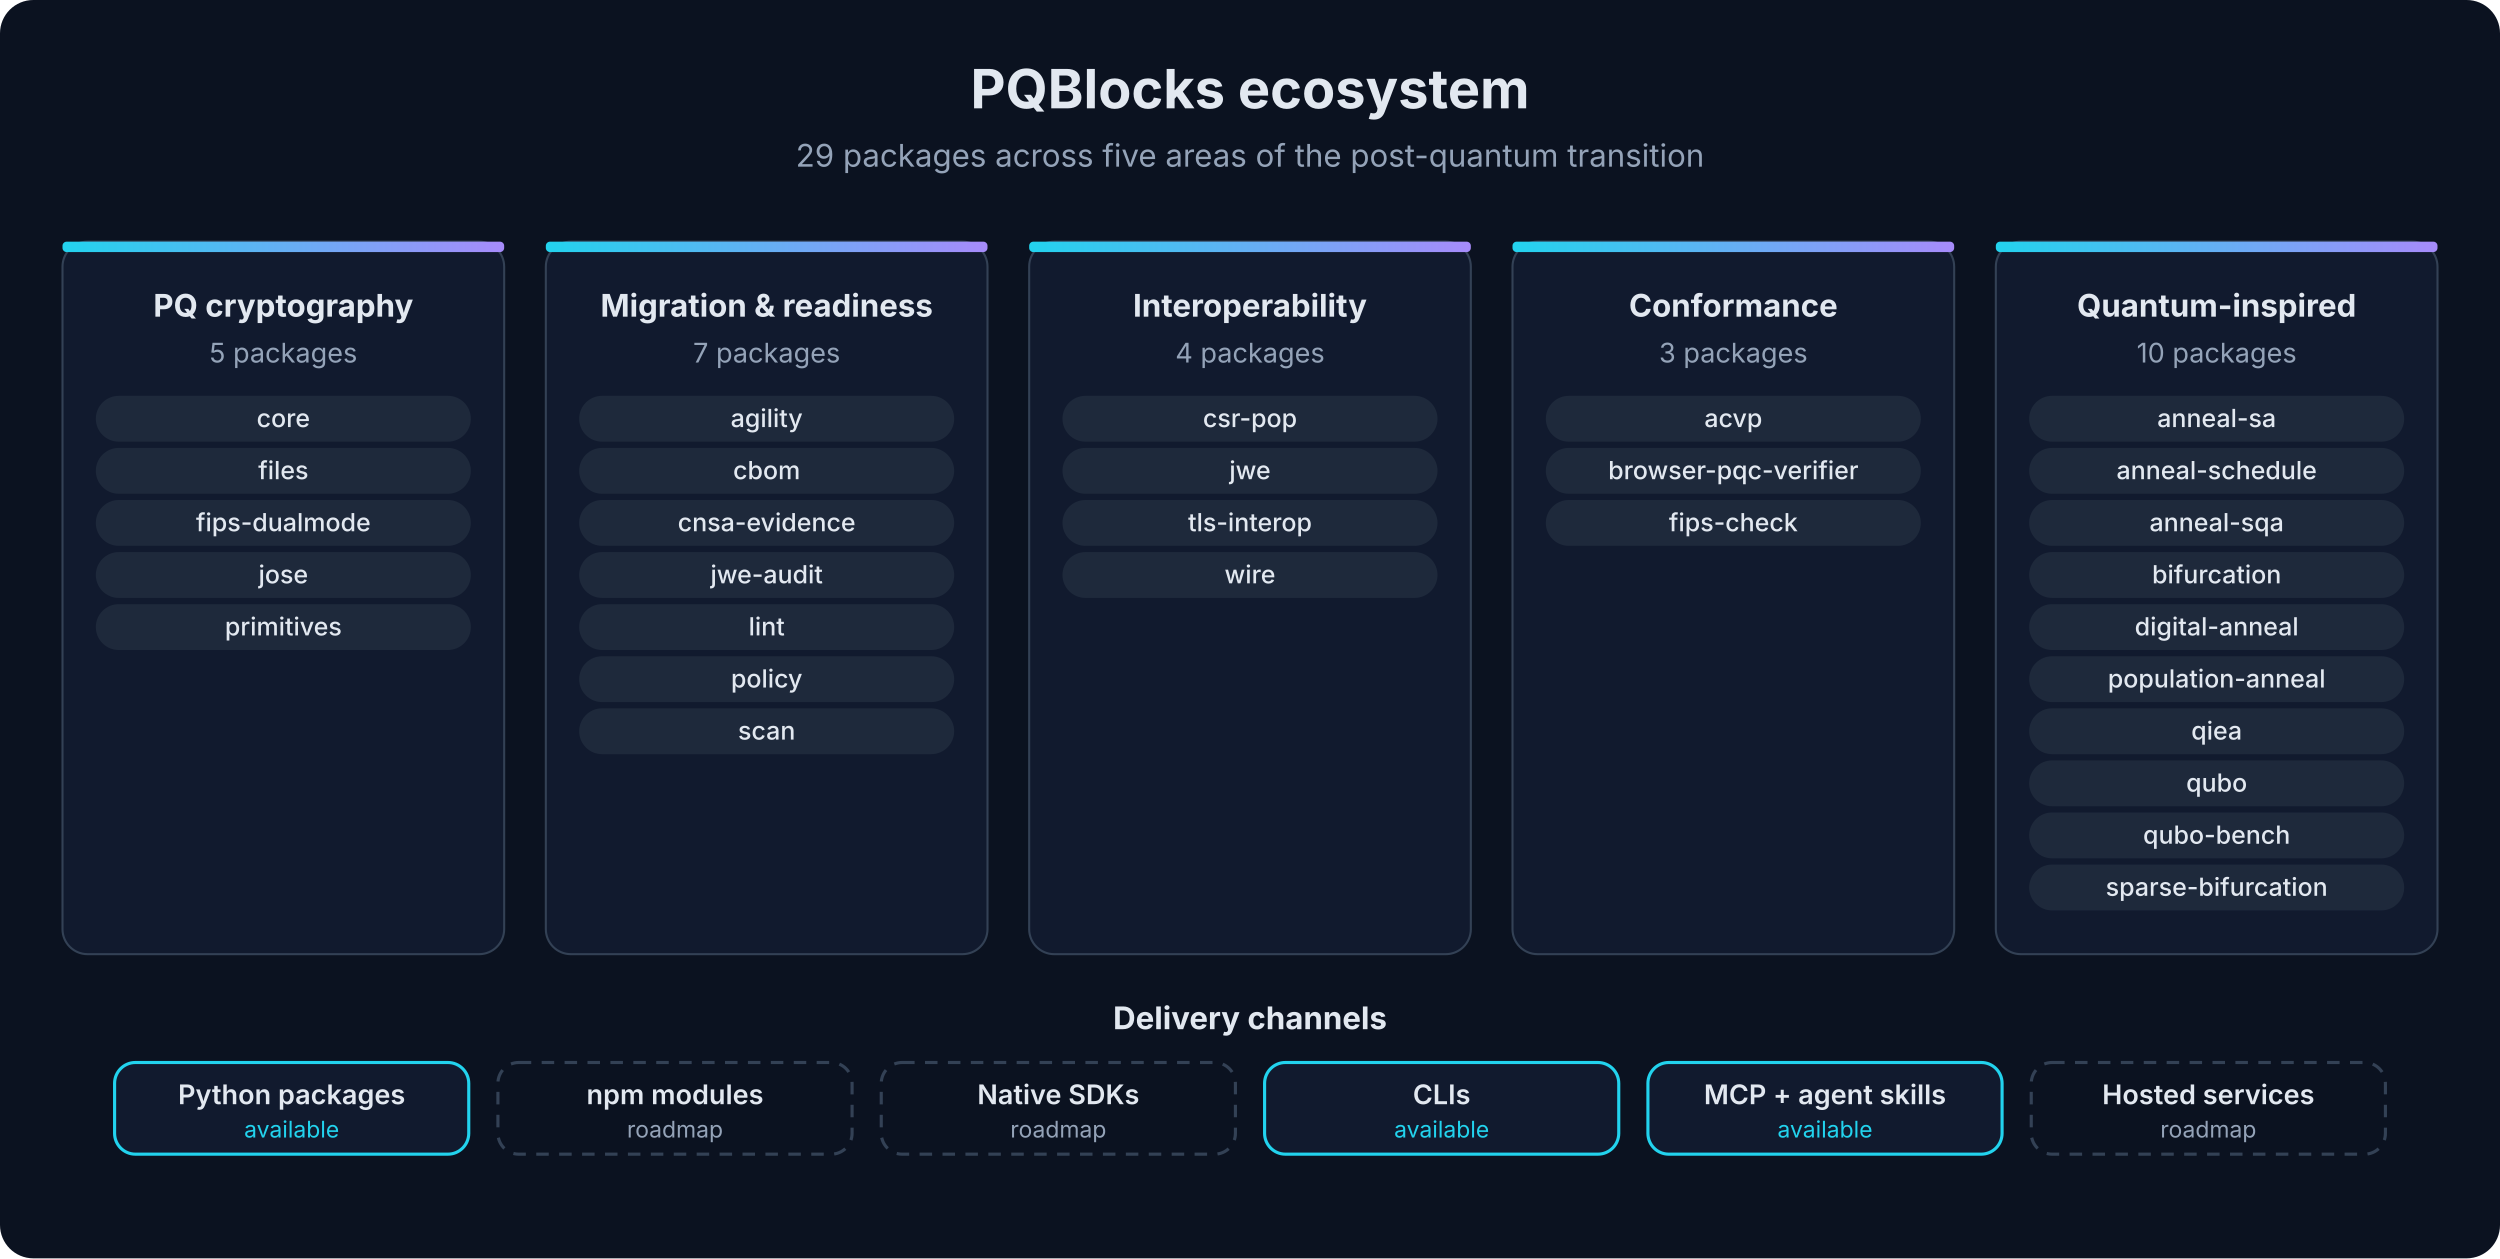
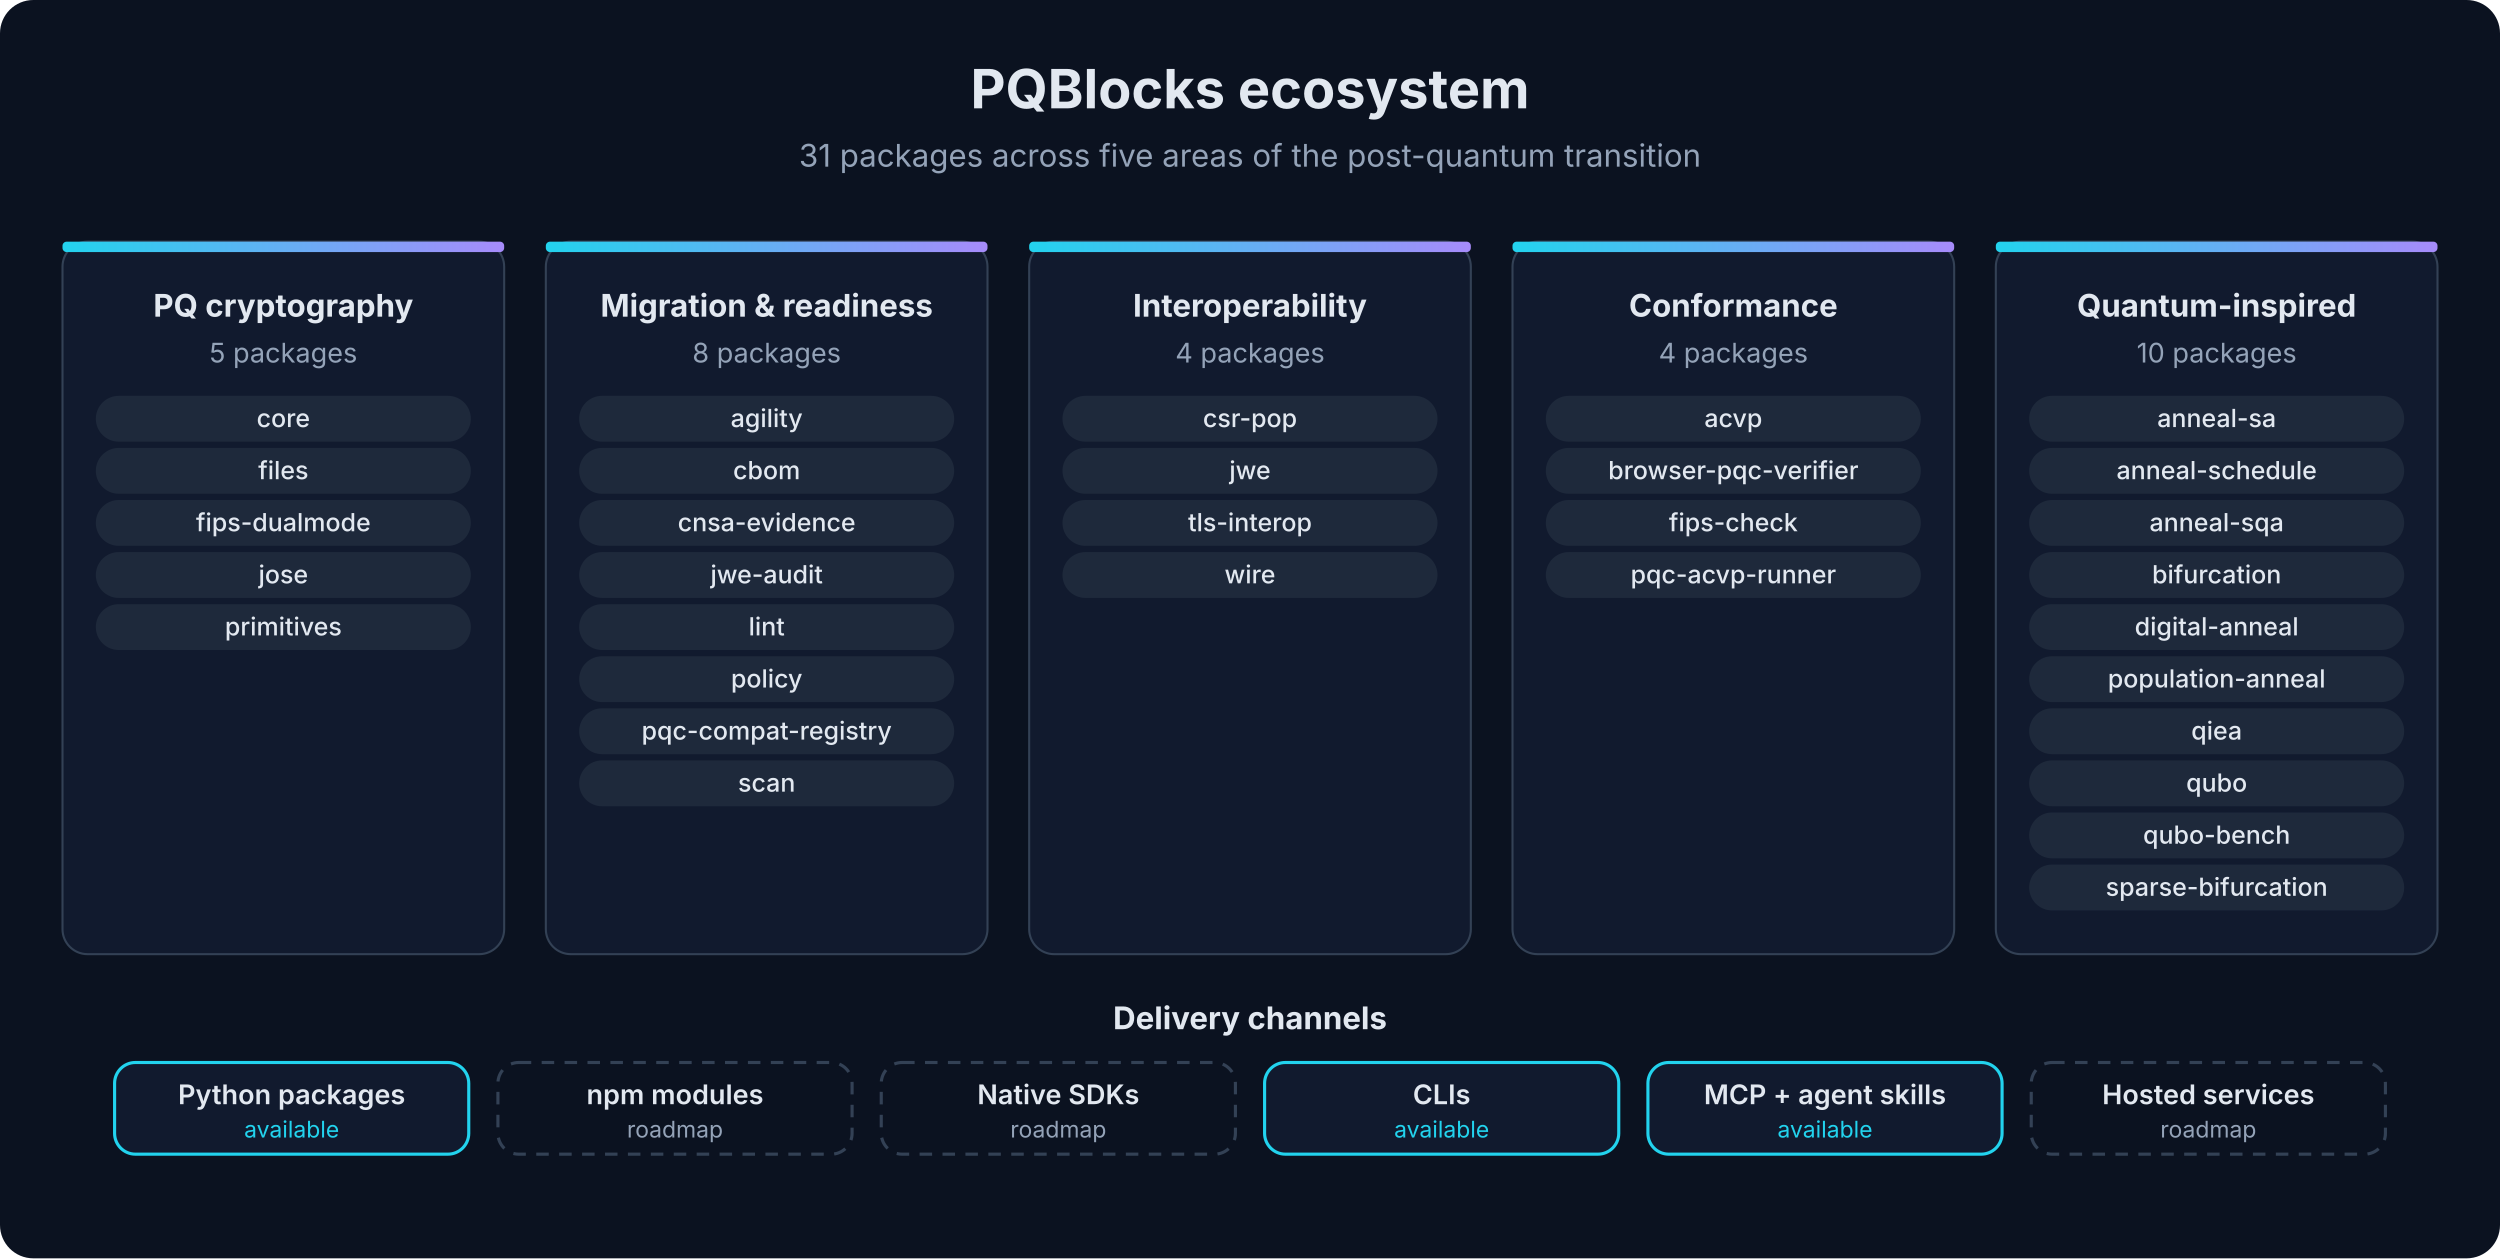
<svg xmlns="http://www.w3.org/2000/svg" viewBox="0 0 1200 604" width="1200" height="604" role="img" aria-label="PQBlocks ecosystem: five areas and delivery channels" font-family="Inter, 'Segoe UI', system-ui, sans-serif">
  <defs>
    <linearGradient id="acc" x1="0" y1="0" x2="1" y2="0">
      <stop offset="0" stop-color="#22d3ee" />
      <stop offset="1" stop-color="#a78bfa" />
    </linearGradient>
  </defs>
  <rect width="1200" height="604" rx="16" fill="#0b1220" />
  <text x="600" y="52" font-size="26" font-weight="700" fill="#e2e8f0" text-anchor="middle">PQBlocks ecosystem</text>
-   <text x="600" y="80" font-size="15" font-weight="400" fill="#94a3b8" text-anchor="middle">29 packages across five areas of the post-quantum transition</text>
+   <text x="600" y="80" font-size="15" font-weight="400" fill="#94a3b8" text-anchor="middle">31 packages across five areas of the post-quantum transition</text>
  <rect x="30" y="116" width="212" height="342" rx="12" fill="#111a2e" stroke="#334155" />
  <rect x="30" y="116" width="212" height="5" rx="2" fill="url(#acc)" />
  <text x="136" y="152" font-size="15" font-weight="700" fill="#e2e8f0" text-anchor="middle">PQ cryptography</text>
  <text x="136" y="174" font-size="13" font-weight="400" fill="#94a3b8" text-anchor="middle">5 packages</text>
  <rect x="46" y="190" width="180" height="22" rx="11" fill="#1e293b" />
  <text x="136" y="205" font-size="12" font-weight="500" fill="#e2e8f0" text-anchor="middle">core</text>
  <rect x="46" y="215" width="180" height="22" rx="11" fill="#1e293b" />
  <text x="136" y="230" font-size="12" font-weight="500" fill="#e2e8f0" text-anchor="middle">files</text>
  <rect x="46" y="240" width="180" height="22" rx="11" fill="#1e293b" />
  <text x="136" y="255" font-size="12" font-weight="500" fill="#e2e8f0" text-anchor="middle">fips-dualmode</text>
  <rect x="46" y="265" width="180" height="22" rx="11" fill="#1e293b" />
  <text x="136" y="280" font-size="12" font-weight="500" fill="#e2e8f0" text-anchor="middle">jose</text>
  <rect x="46" y="290" width="180" height="22" rx="11" fill="#1e293b" />
  <text x="136" y="305" font-size="12" font-weight="500" fill="#e2e8f0" text-anchor="middle">primitives</text>
  <rect x="262" y="116" width="212" height="342" rx="12" fill="#111a2e" stroke="#334155" />
  <rect x="262" y="116" width="212" height="5" rx="2" fill="url(#acc)" />
  <text x="368" y="152" font-size="15" font-weight="700" fill="#e2e8f0" text-anchor="middle">Migration &amp; readiness</text>
-   <text x="368" y="174" font-size="13" font-weight="400" fill="#94a3b8" text-anchor="middle">7 packages</text>
+   <text x="368" y="174" font-size="13" font-weight="400" fill="#94a3b8" text-anchor="middle">8 packages</text>
  <rect x="278" y="190" width="180" height="22" rx="11" fill="#1e293b" />
  <text x="368" y="205" font-size="12" font-weight="500" fill="#e2e8f0" text-anchor="middle">agility</text>
  <rect x="278" y="215" width="180" height="22" rx="11" fill="#1e293b" />
  <text x="368" y="230" font-size="12" font-weight="500" fill="#e2e8f0" text-anchor="middle">cbom</text>
  <rect x="278" y="240" width="180" height="22" rx="11" fill="#1e293b" />
  <text x="368" y="255" font-size="12" font-weight="500" fill="#e2e8f0" text-anchor="middle">cnsa-evidence</text>
  <rect x="278" y="265" width="180" height="22" rx="11" fill="#1e293b" />
  <text x="368" y="280" font-size="12" font-weight="500" fill="#e2e8f0" text-anchor="middle">jwe-audit</text>
  <rect x="278" y="290" width="180" height="22" rx="11" fill="#1e293b" />
  <text x="368" y="305" font-size="12" font-weight="500" fill="#e2e8f0" text-anchor="middle">lint</text>
  <rect x="278" y="315" width="180" height="22" rx="11" fill="#1e293b" />
  <text x="368" y="330" font-size="12" font-weight="500" fill="#e2e8f0" text-anchor="middle">policy</text>
  <rect x="278" y="340" width="180" height="22" rx="11" fill="#1e293b" />
-   <text x="368" y="355" font-size="12" font-weight="500" fill="#e2e8f0" text-anchor="middle">scan</text>
+   <text x="368" y="355" font-size="12" font-weight="500" fill="#e2e8f0" text-anchor="middle">pqc-compat-registry</text>
+   <rect x="278" y="365" width="180" height="22" rx="11" fill="#1e293b" />
+   <text x="368" y="380" font-size="12" font-weight="500" fill="#e2e8f0" text-anchor="middle">scan</text>
  <rect x="494" y="116" width="212" height="342" rx="12" fill="#111a2e" stroke="#334155" />
  <rect x="494" y="116" width="212" height="5" rx="2" fill="url(#acc)" />
  <text x="600" y="152" font-size="15" font-weight="700" fill="#e2e8f0" text-anchor="middle">Interoperability</text>
  <text x="600" y="174" font-size="13" font-weight="400" fill="#94a3b8" text-anchor="middle">4 packages</text>
  <rect x="510" y="190" width="180" height="22" rx="11" fill="#1e293b" />
  <text x="600" y="205" font-size="12" font-weight="500" fill="#e2e8f0" text-anchor="middle">csr-pop</text>
  <rect x="510" y="215" width="180" height="22" rx="11" fill="#1e293b" />
  <text x="600" y="230" font-size="12" font-weight="500" fill="#e2e8f0" text-anchor="middle">jwe</text>
  <rect x="510" y="240" width="180" height="22" rx="11" fill="#1e293b" />
  <text x="600" y="255" font-size="12" font-weight="500" fill="#e2e8f0" text-anchor="middle">tls-interop</text>
  <rect x="510" y="265" width="180" height="22" rx="11" fill="#1e293b" />
  <text x="600" y="280" font-size="12" font-weight="500" fill="#e2e8f0" text-anchor="middle">wire</text>
  <rect x="726" y="116" width="212" height="342" rx="12" fill="#111a2e" stroke="#334155" />
  <rect x="726" y="116" width="212" height="5" rx="2" fill="url(#acc)" />
  <text x="832" y="152" font-size="15" font-weight="700" fill="#e2e8f0" text-anchor="middle">Conformance</text>
-   <text x="832" y="174" font-size="13" font-weight="400" fill="#94a3b8" text-anchor="middle">3 packages</text>
+   <text x="832" y="174" font-size="13" font-weight="400" fill="#94a3b8" text-anchor="middle">4 packages</text>
  <rect x="742" y="190" width="180" height="22" rx="11" fill="#1e293b" />
  <text x="832" y="205" font-size="12" font-weight="500" fill="#e2e8f0" text-anchor="middle">acvp</text>
  <rect x="742" y="215" width="180" height="22" rx="11" fill="#1e293b" />
  <text x="832" y="230" font-size="12" font-weight="500" fill="#e2e8f0" text-anchor="middle">browser-pqc-verifier</text>
  <rect x="742" y="240" width="180" height="22" rx="11" fill="#1e293b" />
  <text x="832" y="255" font-size="12" font-weight="500" fill="#e2e8f0" text-anchor="middle">fips-check</text>
+   <rect x="742" y="265" width="180" height="22" rx="11" fill="#1e293b" />
+   <text x="832" y="280" font-size="12" font-weight="500" fill="#e2e8f0" text-anchor="middle">pqc-acvp-runner</text>
  <rect x="958" y="116" width="212" height="342" rx="12" fill="#111a2e" stroke="#334155" />
  <rect x="958" y="116" width="212" height="5" rx="2" fill="url(#acc)" />
  <text x="1064" y="152" font-size="15" font-weight="700" fill="#e2e8f0" text-anchor="middle">Quantum-inspired</text>
  <text x="1064" y="174" font-size="13" font-weight="400" fill="#94a3b8" text-anchor="middle">10 packages</text>
  <rect x="974" y="190" width="180" height="22" rx="11" fill="#1e293b" />
  <text x="1064" y="205" font-size="12" font-weight="500" fill="#e2e8f0" text-anchor="middle">anneal-sa</text>
  <rect x="974" y="215" width="180" height="22" rx="11" fill="#1e293b" />
  <text x="1064" y="230" font-size="12" font-weight="500" fill="#e2e8f0" text-anchor="middle">anneal-schedule</text>
  <rect x="974" y="240" width="180" height="22" rx="11" fill="#1e293b" />
  <text x="1064" y="255" font-size="12" font-weight="500" fill="#e2e8f0" text-anchor="middle">anneal-sqa</text>
  <rect x="974" y="265" width="180" height="22" rx="11" fill="#1e293b" />
  <text x="1064" y="280" font-size="12" font-weight="500" fill="#e2e8f0" text-anchor="middle">bifurcation</text>
  <rect x="974" y="290" width="180" height="22" rx="11" fill="#1e293b" />
  <text x="1064" y="305" font-size="12" font-weight="500" fill="#e2e8f0" text-anchor="middle">digital-anneal</text>
  <rect x="974" y="315" width="180" height="22" rx="11" fill="#1e293b" />
  <text x="1064" y="330" font-size="12" font-weight="500" fill="#e2e8f0" text-anchor="middle">population-anneal</text>
  <rect x="974" y="340" width="180" height="22" rx="11" fill="#1e293b" />
  <text x="1064" y="355" font-size="12" font-weight="500" fill="#e2e8f0" text-anchor="middle">qiea</text>
  <rect x="974" y="365" width="180" height="22" rx="11" fill="#1e293b" />
  <text x="1064" y="380" font-size="12" font-weight="500" fill="#e2e8f0" text-anchor="middle">qubo</text>
  <rect x="974" y="390" width="180" height="22" rx="11" fill="#1e293b" />
  <text x="1064" y="405" font-size="12" font-weight="500" fill="#e2e8f0" text-anchor="middle">qubo-bench</text>
  <rect x="974" y="415" width="180" height="22" rx="11" fill="#1e293b" />
  <text x="1064" y="430" font-size="12" font-weight="500" fill="#e2e8f0" text-anchor="middle">sparse-bifurcation</text>
  <text x="600" y="494" font-size="15" font-weight="700" fill="#e2e8f0" text-anchor="middle">Delivery channels</text>
  <rect x="55" y="510" width="170" height="44" rx="10" fill="#111a2e" stroke="#22d3ee" stroke-width="1.5" />
  <text x="140" y="530" font-size="13" font-weight="600" fill="#e2e8f0" text-anchor="middle">Python packages</text>
  <text x="140" y="546" font-size="11" font-weight="400" fill="#22d3ee" text-anchor="middle">available</text>
  <rect x="239" y="510" width="170" height="44" rx="10" fill="#0b1220" stroke="#334155" stroke-width="1.5" stroke-dasharray="6 5" />
  <text x="324" y="530" font-size="13" font-weight="600" fill="#e2e8f0" text-anchor="middle">npm modules</text>
  <text x="324" y="546" font-size="11" font-weight="400" fill="#94a3b8" text-anchor="middle">roadmap</text>
  <rect x="423" y="510" width="170" height="44" rx="10" fill="#0b1220" stroke="#334155" stroke-width="1.5" stroke-dasharray="6 5" />
  <text x="508" y="530" font-size="13" font-weight="600" fill="#e2e8f0" text-anchor="middle">Native SDKs</text>
  <text x="508" y="546" font-size="11" font-weight="400" fill="#94a3b8" text-anchor="middle">roadmap</text>
  <rect x="607" y="510" width="170" height="44" rx="10" fill="#111a2e" stroke="#22d3ee" stroke-width="1.5" />
  <text x="692" y="530" font-size="13" font-weight="600" fill="#e2e8f0" text-anchor="middle">CLIs</text>
  <text x="692" y="546" font-size="11" font-weight="400" fill="#22d3ee" text-anchor="middle">available</text>
  <rect x="791" y="510" width="170" height="44" rx="10" fill="#111a2e" stroke="#22d3ee" stroke-width="1.5" />
  <text x="876" y="530" font-size="13" font-weight="600" fill="#e2e8f0" text-anchor="middle">MCP + agent skills</text>
  <text x="876" y="546" font-size="11" font-weight="400" fill="#22d3ee" text-anchor="middle">available</text>
  <rect x="975" y="510" width="170" height="44" rx="10" fill="#0b1220" stroke="#334155" stroke-width="1.5" stroke-dasharray="6 5" />
  <text x="1060" y="530" font-size="13" font-weight="600" fill="#e2e8f0" text-anchor="middle">Hosted services</text>
  <text x="1060" y="546" font-size="11" font-weight="400" fill="#94a3b8" text-anchor="middle">roadmap</text>
</svg>
